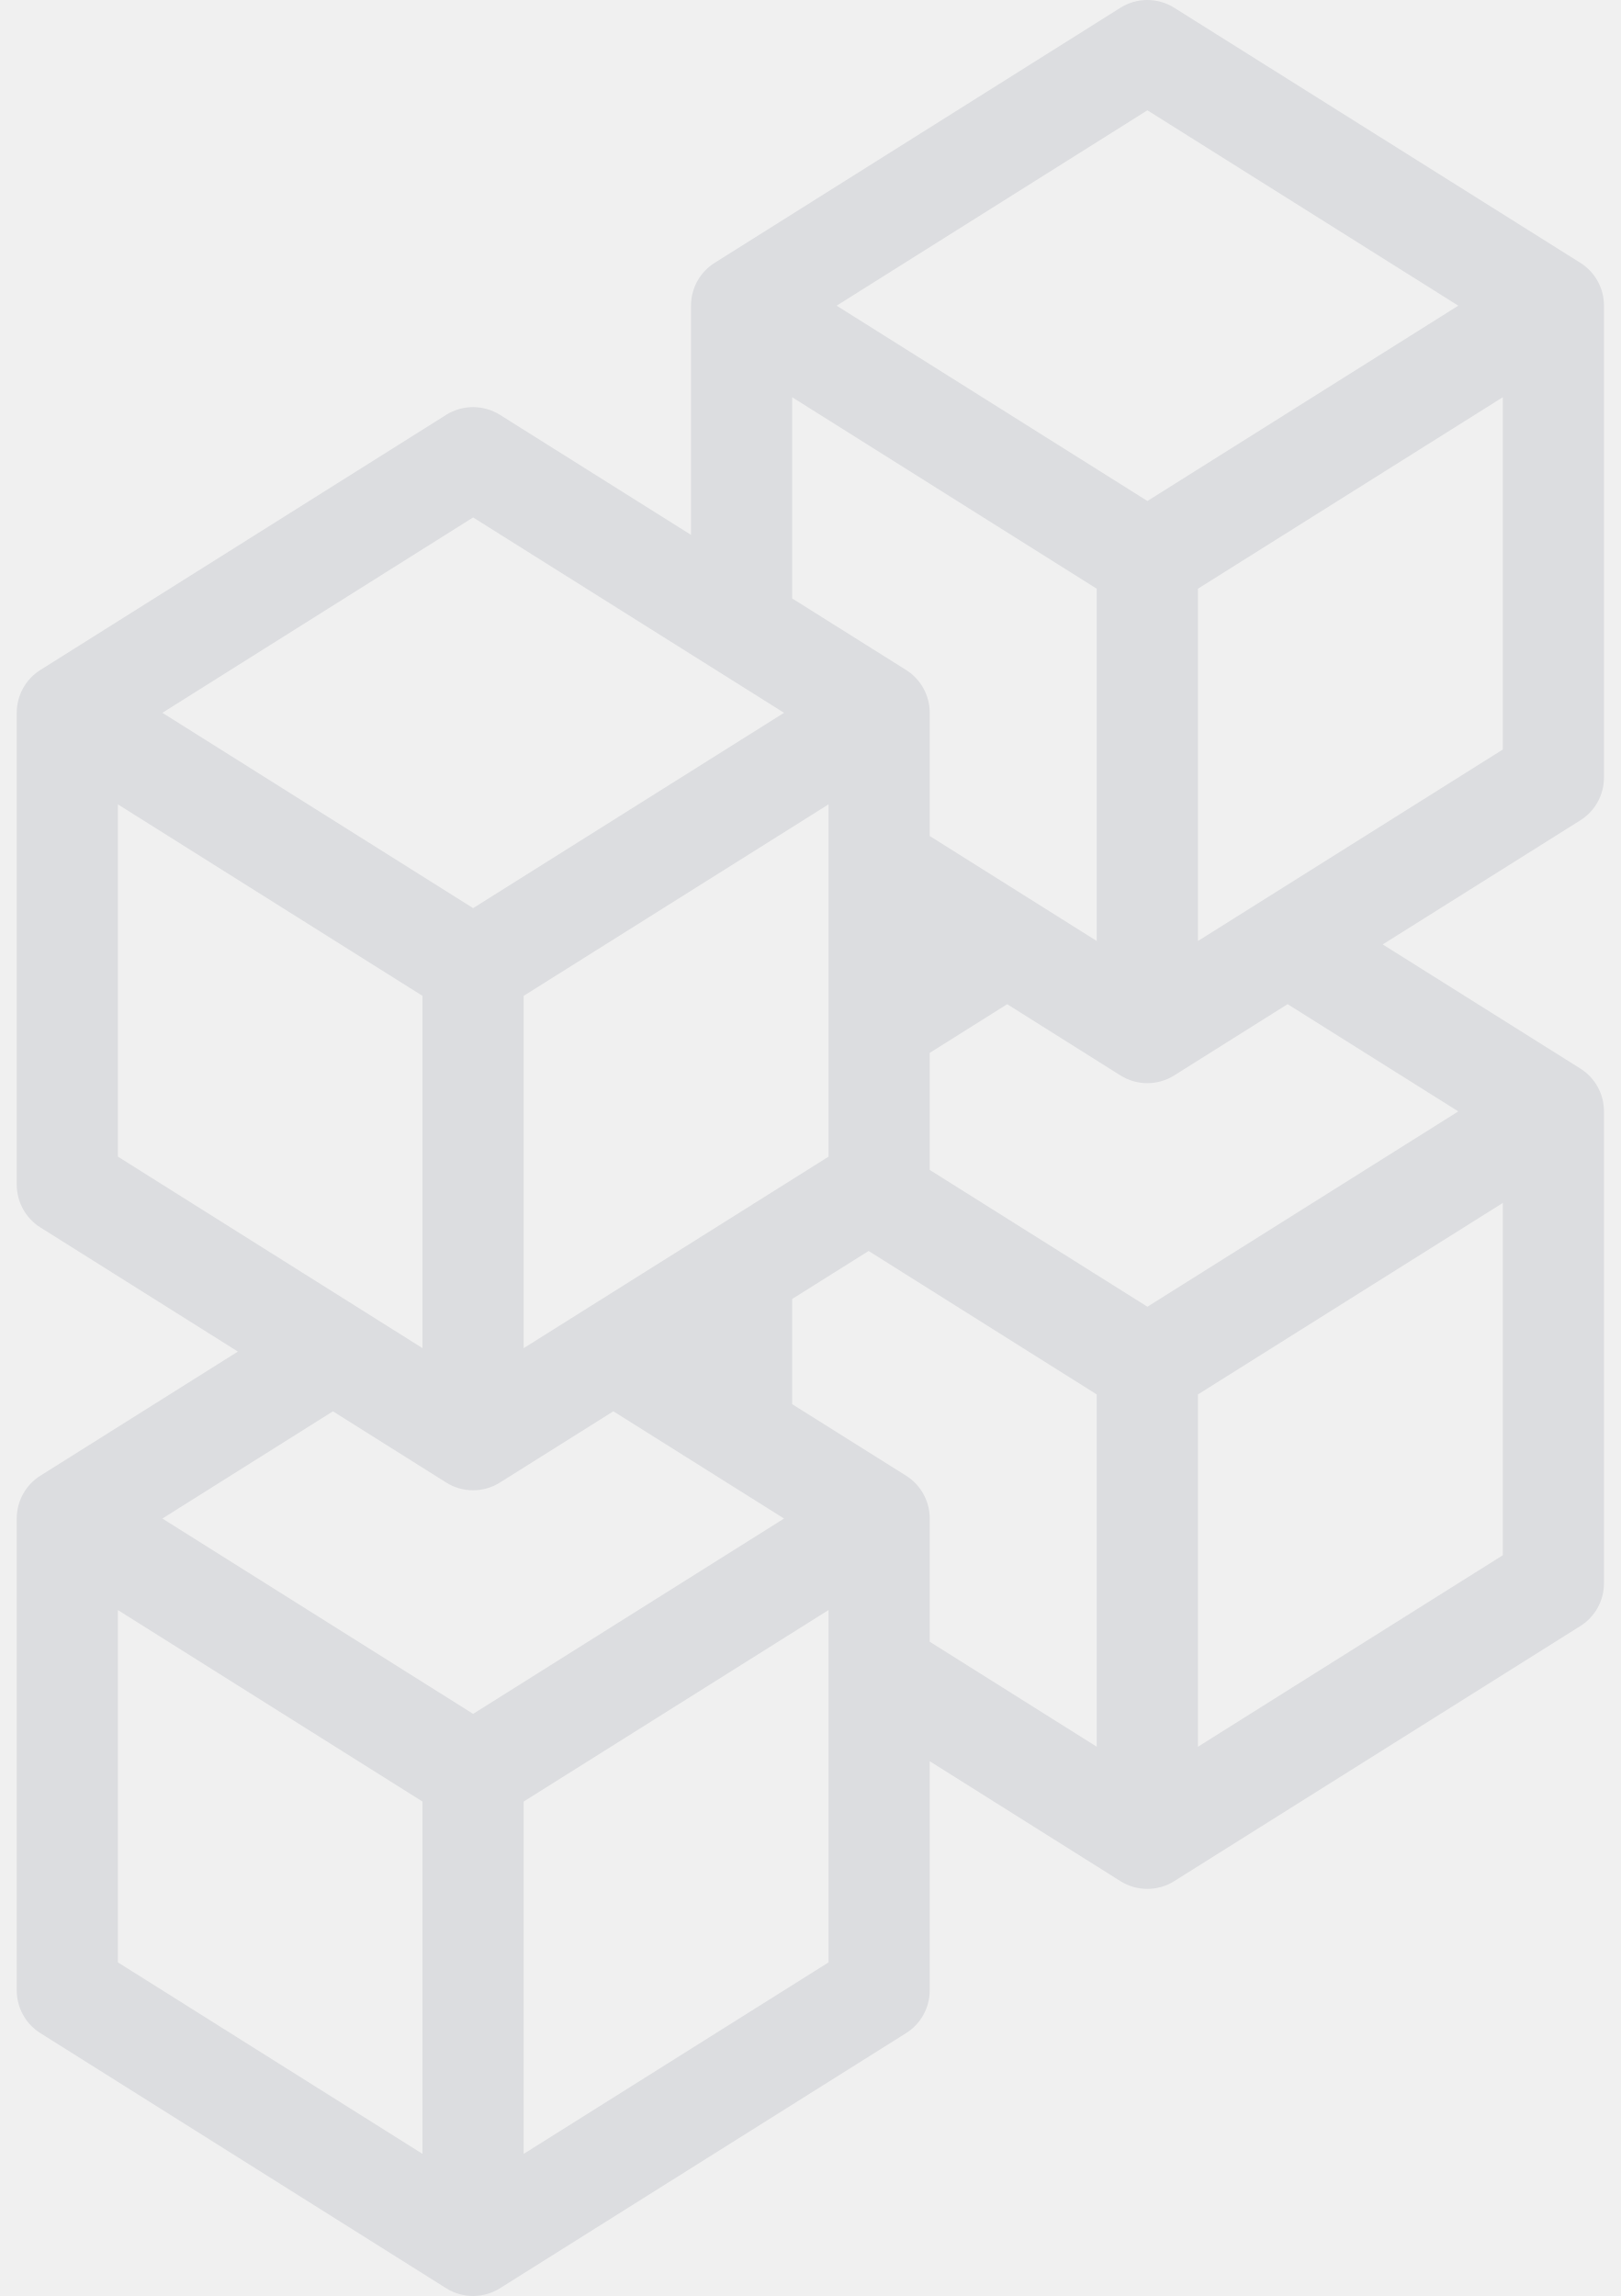
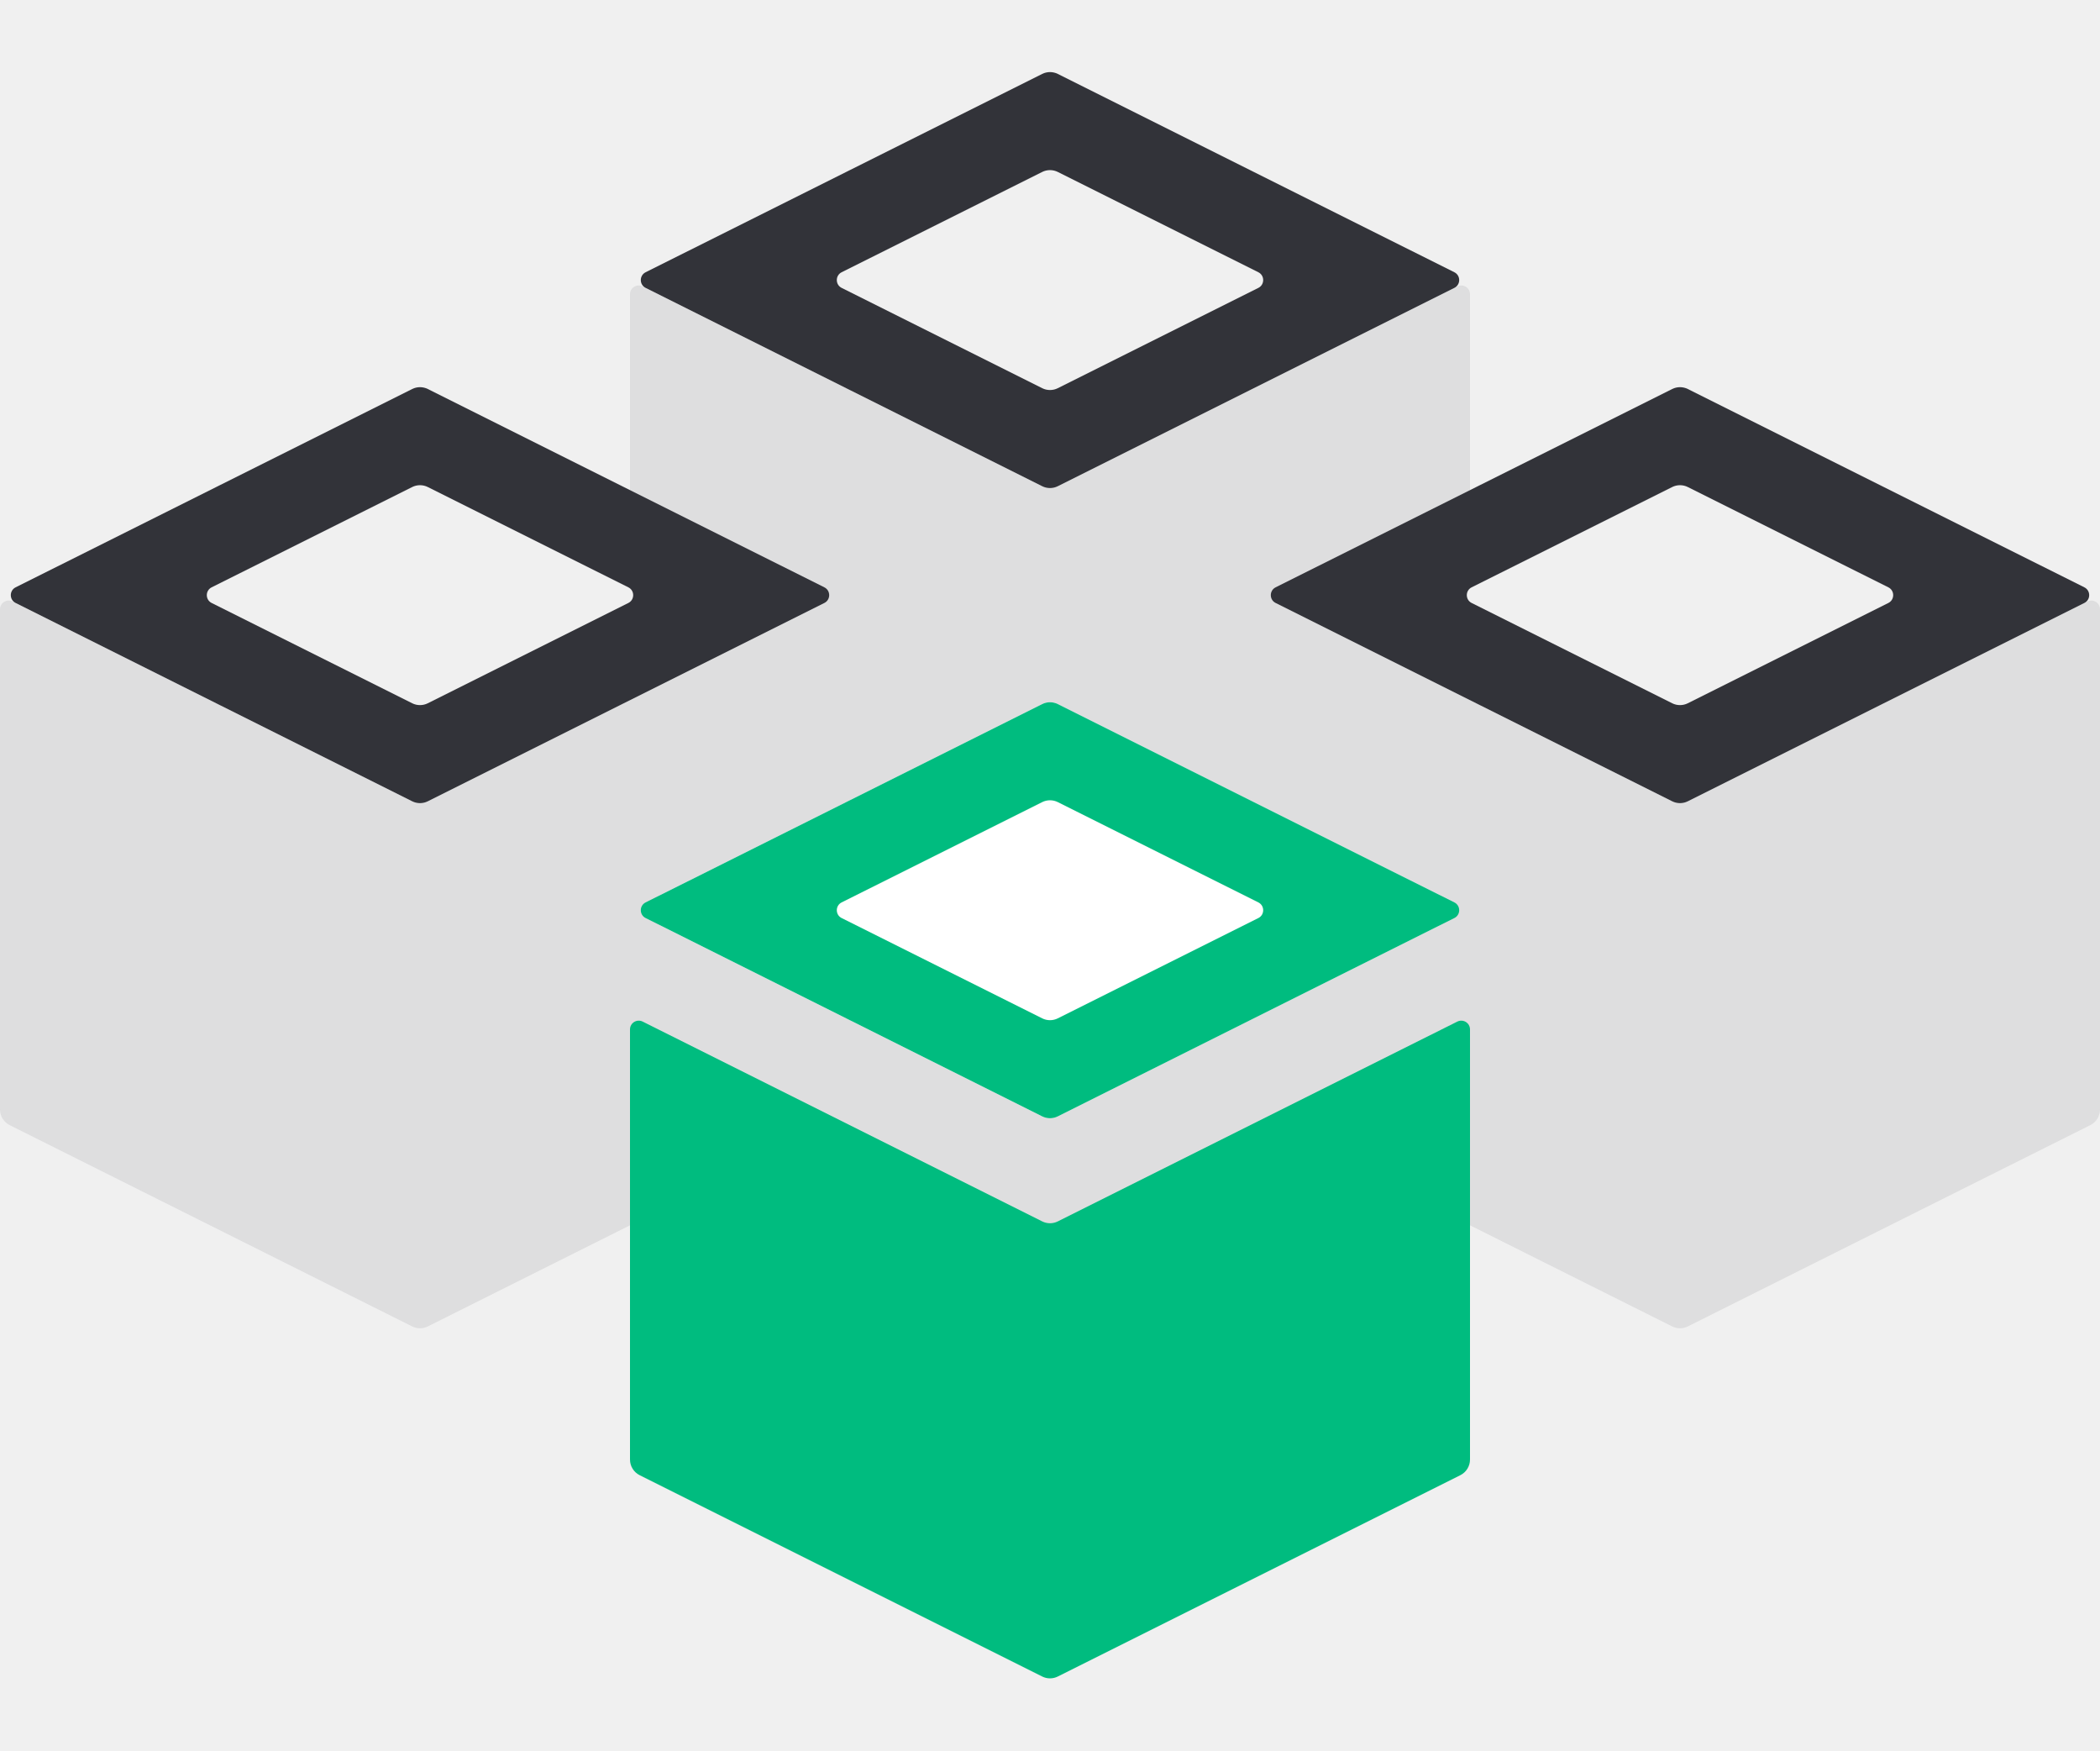
- <svg xmlns="http://www.w3.org/2000/svg" width="48" height="68" viewBox="0 0 48 68" fill="none">
-   <path fill-rule="evenodd" clip-rule="evenodd" d="M34.777 0.23C34.29 -0.077 33.669 -0.077 33.182 0.23L21.166 7.784C20.729 8.058 20.465 8.538 20.465 9.053V15.841L14.808 12.287C14.32 11.981 13.7 11.981 13.213 12.287L1.196 19.842C0.759 20.116 0.496 20.595 0.496 21.111V35.084C0.496 35.599 0.759 36.079 1.196 36.353L7.045 40.029L1.196 43.705C0.759 43.979 0.496 44.458 0.496 44.974V58.947C0.496 59.462 0.759 59.942 1.196 60.215L13.213 67.77C13.7 68.076 14.32 68.076 14.808 67.77L26.834 60.215C27.271 59.942 27.535 59.462 27.535 58.947V52.162L33.182 55.713C33.669 56.019 34.29 56.019 34.777 55.713L46.804 48.158C47.241 47.884 47.504 47.405 47.504 46.889V32.916C47.504 32.401 47.241 31.921 46.804 31.647L40.951 27.971L46.804 24.295C47.241 24.021 47.504 23.542 47.504 23.026V9.053C47.504 8.538 47.241 8.058 46.804 7.784L34.777 0.23ZM9.86 41.799L4.809 44.974L14.012 50.759L23.22 44.974L18.165 41.798L14.808 43.907C14.32 44.214 13.7 44.214 13.213 43.907L9.86 41.799ZM23.461 38.471V41.587L26.834 43.705C27.271 43.979 27.535 44.458 27.535 44.974V48.623L32.481 51.732V41.299L25.725 37.05L23.461 38.471ZM27.535 34.649L33.982 38.701L43.189 32.916L38.134 29.74L34.777 31.85C34.29 32.156 33.669 32.156 33.182 31.85L29.829 29.741L27.535 31.183V34.649ZM27.535 24.76L32.481 27.869V17.436L23.461 11.765V17.724L26.834 19.842C27.271 20.116 27.535 20.595 27.535 21.111V24.76ZM24.778 9.053L33.982 3.267L43.189 9.053L33.982 14.838L24.778 9.053ZM35.478 17.436L44.508 11.764V22.198L35.478 27.87V17.436ZM44.508 35.627L35.478 41.299V51.733L44.508 46.061V35.627ZM15.509 53.356L24.539 47.684V58.119L15.509 63.791V53.356ZM12.512 53.356V63.79L3.492 58.119V47.685L12.512 53.356ZM4.809 21.111L14.012 15.325L23.22 21.111L14.012 26.896L4.809 21.111ZM15.509 29.494L24.539 23.822V34.256L15.509 39.928V29.494ZM12.512 29.494V39.927L3.492 34.256V23.823L12.512 29.494Z" fill="#DCDDE0" />
+ <svg xmlns="http://www.w3.org/2000/svg" width="120" height="100" viewBox="0 0 120 100" fill="none">
+   <path opacity="0.15" d="M96.447 45.776C96.166 45.917 95.834 45.917 95.553 45.776L84 40V37L82 33.5L84 31.5V16.809C84 16.437 83.609 16.196 83.276 16.362L60.447 27.776C60.166 27.917 59.834 27.917 59.553 27.776L36.724 16.362C36.391 16.196 36 16.437 36 16.809V30L38 34L36 37V40L24.447 45.776C24.166 45.917 23.834 45.917 23.553 45.776L0.724 34.362C0.391 34.196 0 34.437 0 34.809V63.382C0 63.761 0.214 64.107 0.553 64.276L23.553 75.776C23.834 75.917 24.166 75.917 24.447 75.776L36 70H84L95.553 75.776C95.834 75.917 96.166 75.917 96.447 75.776L119.447 64.276C119.786 64.107 120 63.761 120 63.382V34.809C120 34.437 119.609 34.196 119.276 34.362L96.447 45.776Z" fill="#76767D" />
+   <path d="M59.553 9.824C59.834 9.683 60.166 9.683 60.447 9.824L71.906 15.553C72.274 15.737 72.274 16.263 71.906 16.447L60.447 22.176C60.166 22.317 59.834 22.317 59.553 22.176L48.094 16.447C47.726 16.263 47.726 15.737 48.094 15.553L59.553 9.824ZM60.447 4.224C60.166 4.083 59.834 4.083 59.553 4.224L36.894 15.553C36.526 15.737 36.526 16.263 36.894 16.447L59.553 27.776C59.834 27.917 60.166 27.917 60.447 27.776L83.106 16.447C83.474 16.263 83.474 15.737 83.106 15.553L60.447 4.224Z" fill="#323339" />
+   <path d="M23.553 27.824C23.834 27.683 24.166 27.683 24.447 27.824L35.906 33.553C36.274 33.737 36.274 34.263 35.906 34.447L24.447 40.176C24.166 40.317 23.834 40.317 23.553 40.176L12.094 34.447C11.726 34.263 11.726 33.737 12.094 33.553L23.553 27.824ZM24.447 22.224C24.166 22.083 23.834 22.083 23.553 22.224L0.894 33.553C0.526 33.737 0.526 34.263 0.894 34.447L23.553 45.776C23.834 45.917 24.166 45.917 24.447 45.776L47.106 34.447C47.474 34.263 47.474 33.737 47.106 33.553L24.447 22.224Z" fill="#323339" />
+   <path d="M95.553 27.824C95.834 27.683 96.166 27.683 96.447 27.824L107.906 33.553C108.274 33.737 108.274 34.263 107.906 34.447L96.447 40.176C96.166 40.317 95.834 40.317 95.553 40.176L84.094 34.447C83.726 34.263 83.726 33.737 84.094 33.553L95.553 27.824ZM96.447 22.224C96.166 22.083 95.834 22.083 95.553 22.224L72.894 33.553C72.526 33.737 72.526 34.263 72.894 34.447L95.553 45.776C95.834 45.917 96.166 45.917 96.447 45.776L119.106 34.447C119.474 34.263 119.474 33.737 119.106 33.553L96.447 22.224Z" fill="#323339" />
+   <path d="M60.447 40.224C60.166 40.083 59.834 40.083 59.553 40.224L37.789 51.106C37.052 51.474 37.052 52.526 37.789 52.894L59.553 63.776C59.834 63.917 60.166 63.917 60.447 63.776L82.211 52.894C82.948 52.526 82.948 51.474 82.211 51.106L60.447 40.224Z" fill="white" />
+   <path d="M59.553 45.824C59.834 45.683 60.166 45.683 60.447 45.824L71.906 51.553C72.274 51.737 72.274 52.263 71.906 52.447L60.447 58.176C60.166 58.317 59.834 58.317 59.553 58.176L48.094 52.447C47.726 52.263 47.726 51.737 48.094 51.553L59.553 45.824ZM60.447 40.224C60.166 40.083 59.834 40.083 59.553 40.224L36.894 51.553C36.526 51.737 36.526 52.263 36.894 52.447L59.553 63.776C59.834 63.917 60.166 63.917 60.447 63.776L83.106 52.447C83.474 52.263 83.474 51.737 83.106 51.553L60.447 40.224Z" fill="#00BC7F" />
+   <path d="M36.724 58.362C36.391 58.196 36 58.437 36 58.809V83.382C36 83.761 36.214 84.107 36.553 84.276L59.553 95.776C59.834 95.917 60.166 95.917 60.447 95.776L83.447 84.276C83.786 84.107 84 83.761 84 83.382V58.809C84 58.437 83.609 58.196 83.276 58.362L60.447 69.776C60.166 69.917 59.834 69.917 59.553 69.776L36.724 58.362Z" fill="#00BC7F" />
</svg>
